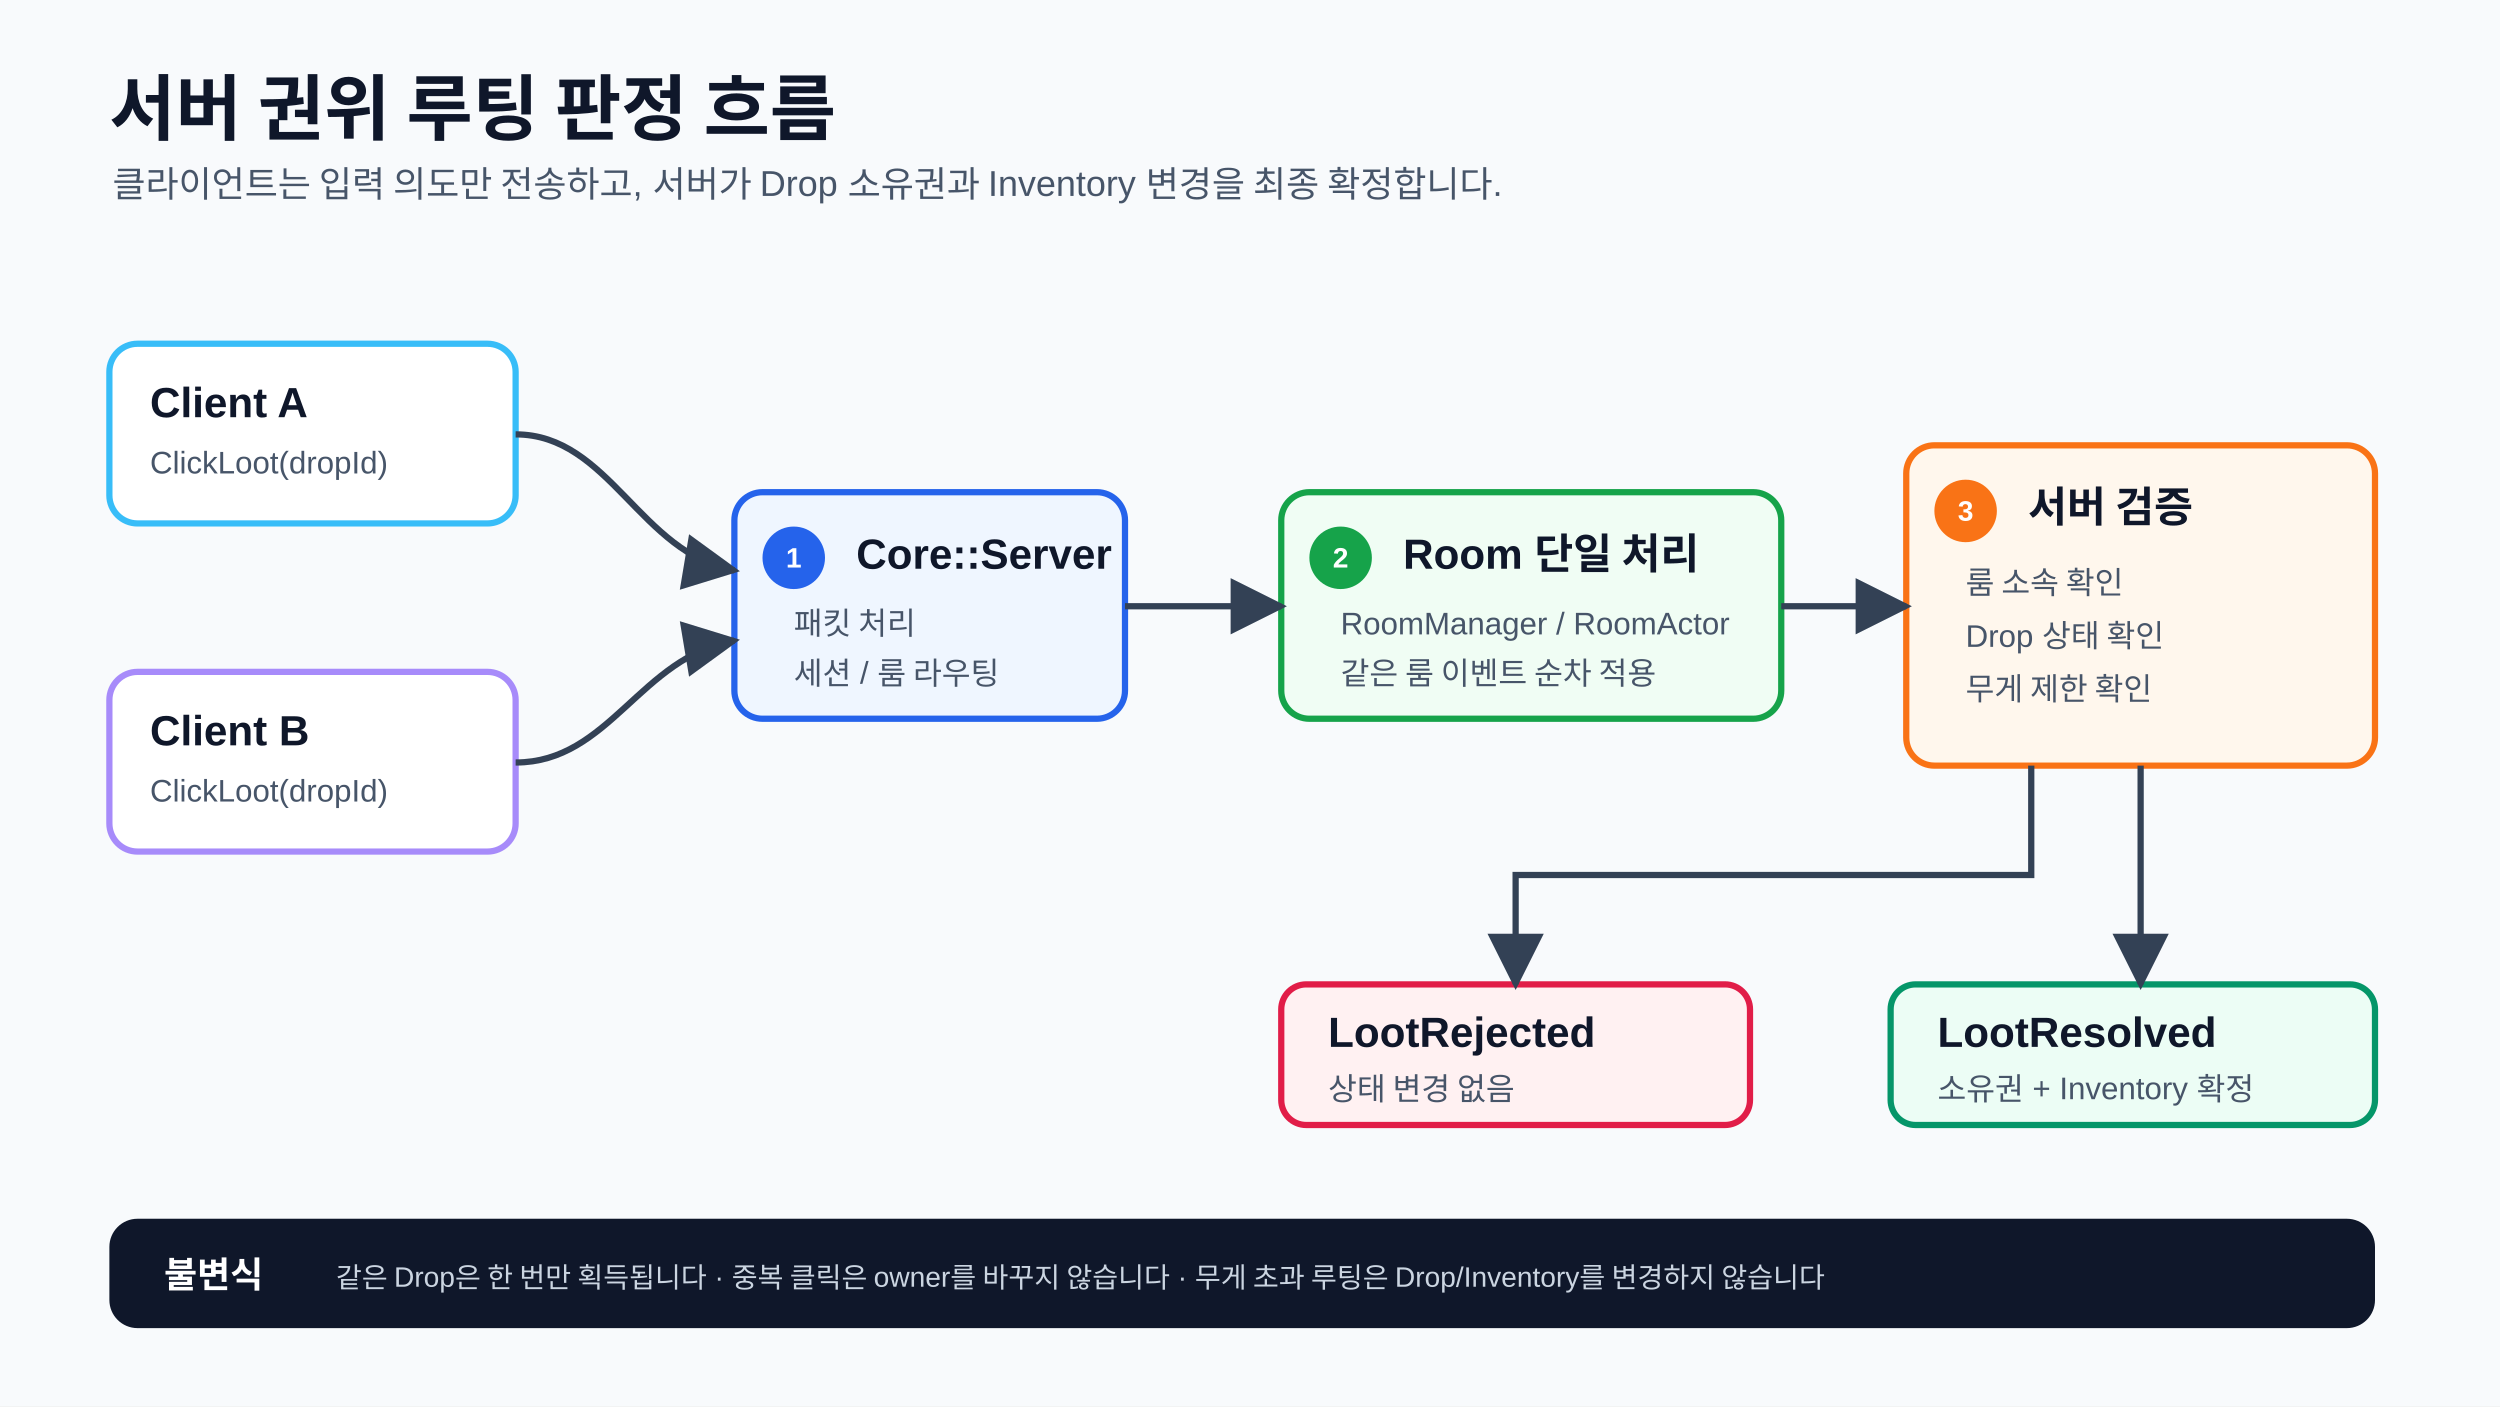
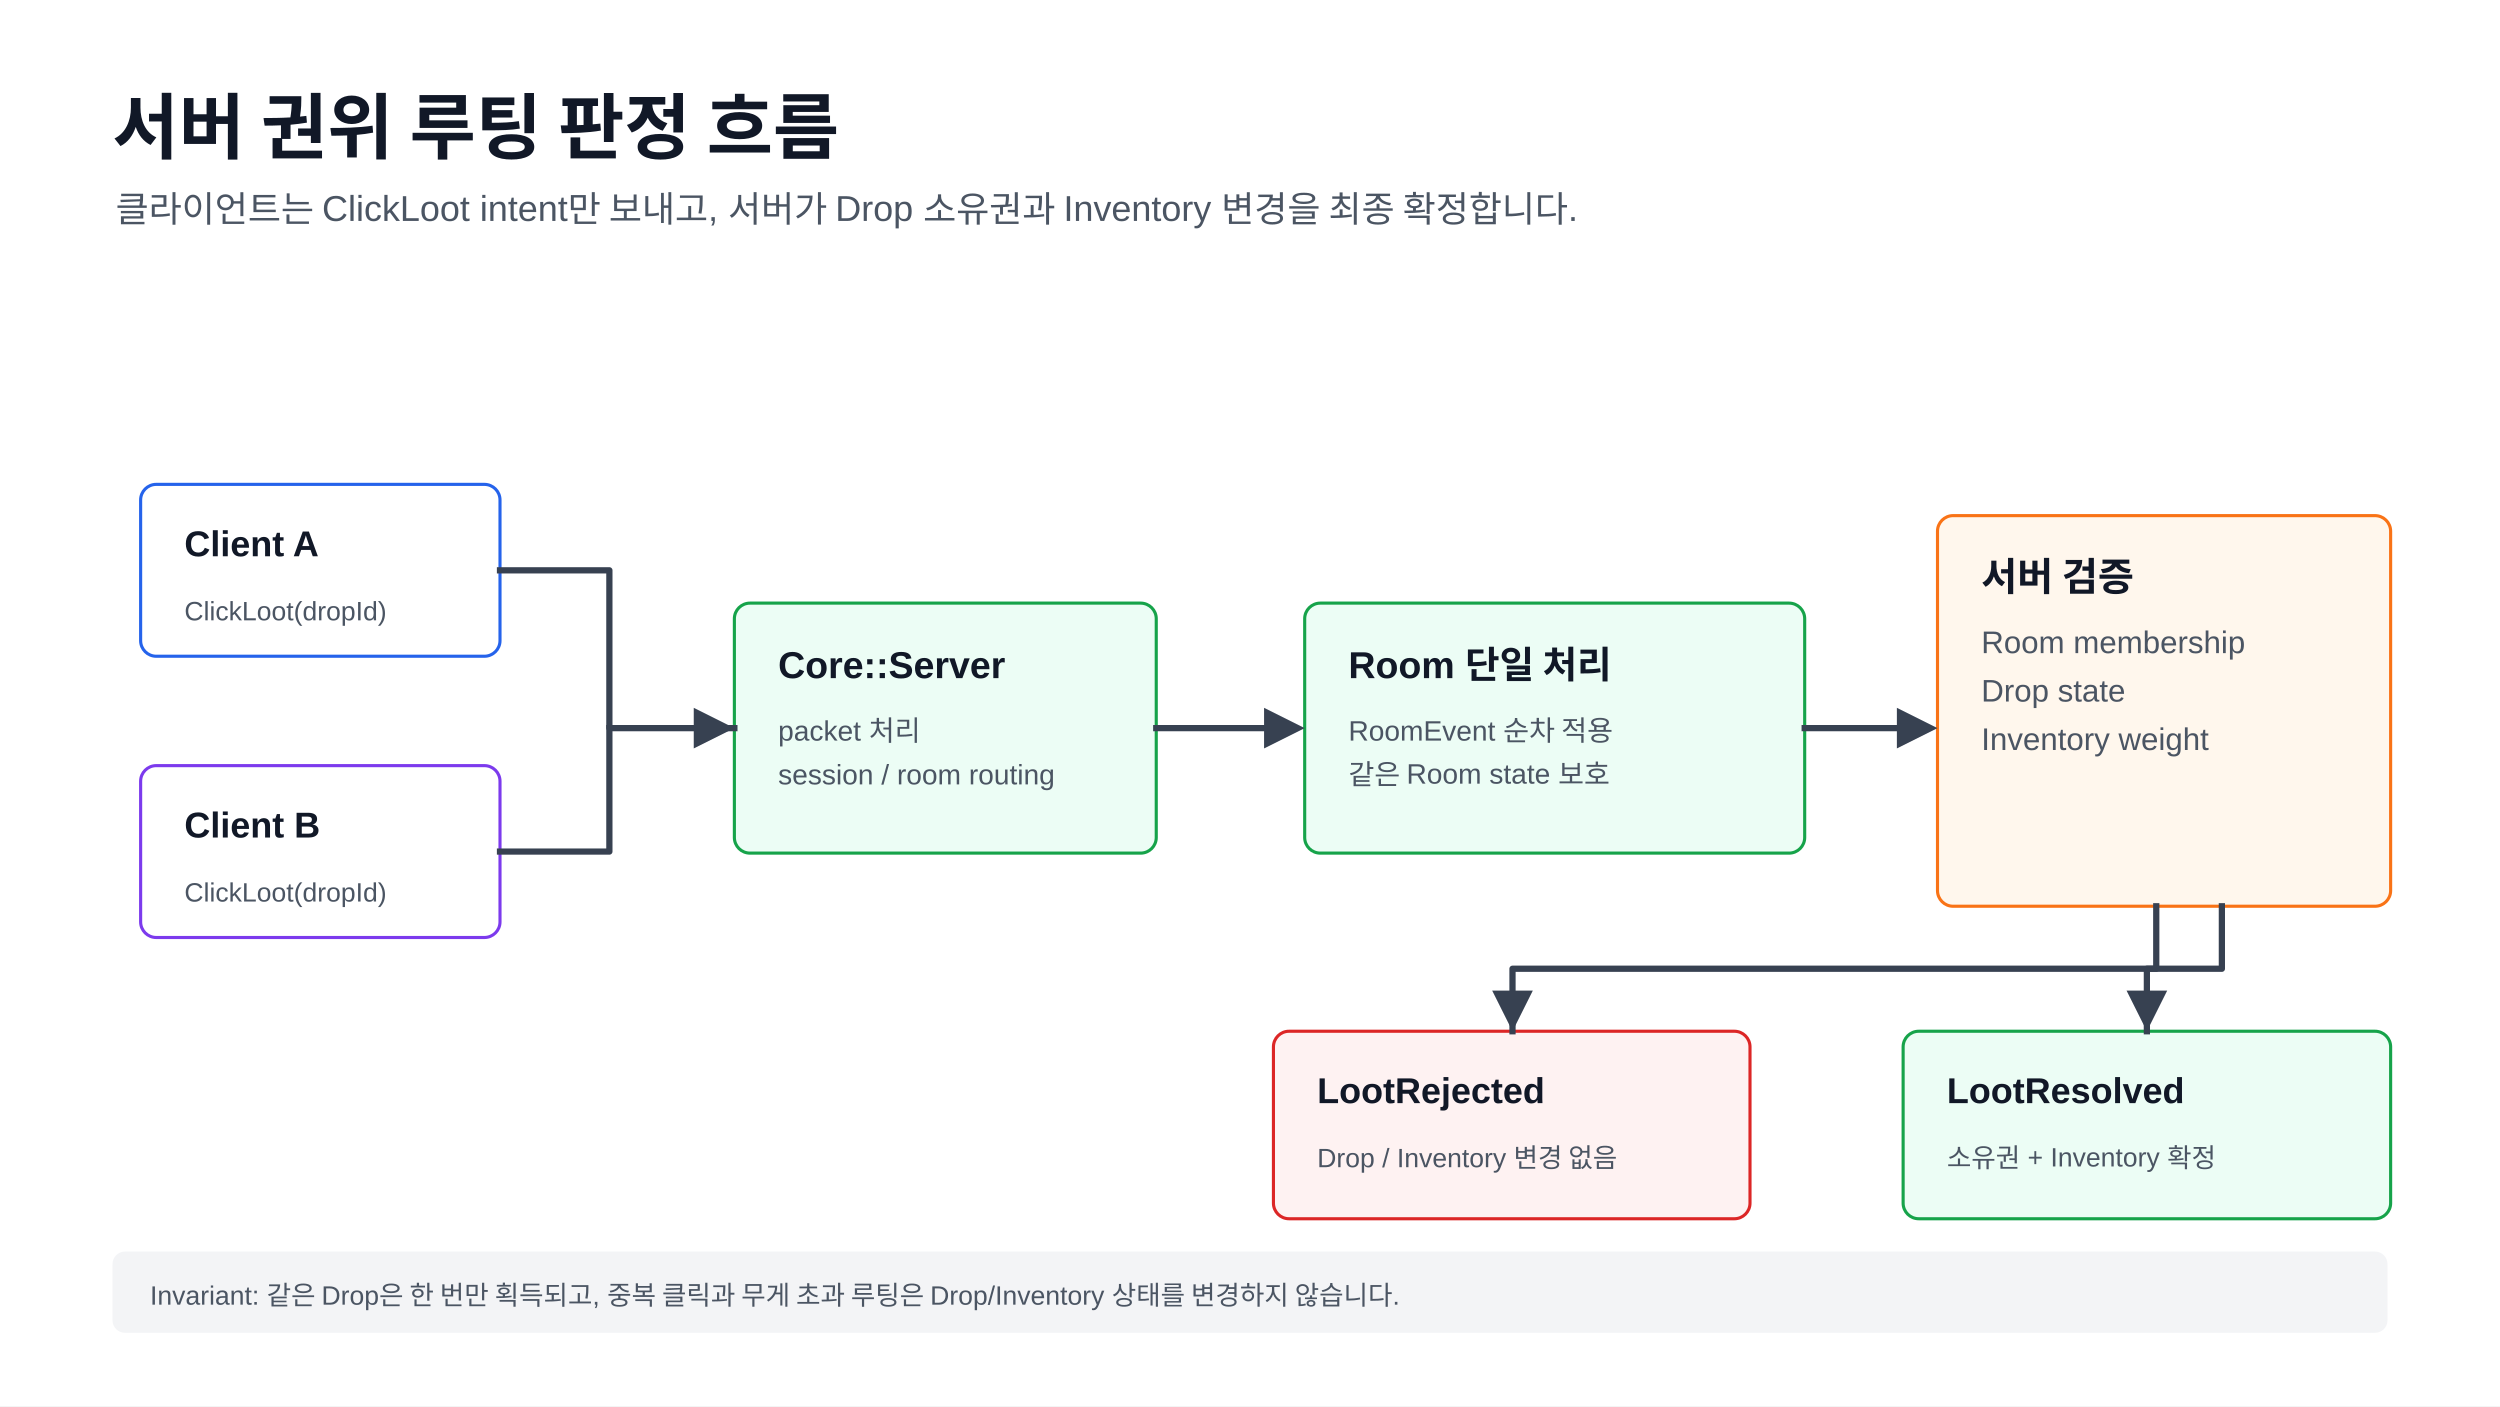
- <svg xmlns="http://www.w3.org/2000/svg" width="1600" height="900" viewBox="0 0 1600 900" role="img" aria-labelledby="title desc">
-   <defs>
-     <marker id="arrow" viewBox="0 0 10 10" refX="9" refY="5" markerWidth="9" markerHeight="9" orient="auto-start-reverse">
-       <path d="M 0 0 L 10 5 L 0 10 z" fill="#334155" />
-     </marker>
-     <style>
-       .title { font: 800 46px "Apple SD Gothic Neo", "Noto Sans KR", Arial, sans-serif; fill: #0f172a; }
-       .subtitle { font: 500 23px "Apple SD Gothic Neo", "Noto Sans KR", Arial, sans-serif; fill: #475569; }
-       .box-title { font: 800 27px "Apple SD Gothic Neo", "Noto Sans KR", Arial, sans-serif; fill: #0f172a; }
-       .box-text { font: 500 20px "Apple SD Gothic Neo", "Noto Sans KR", Arial, sans-serif; fill: #475569; }
-       .badge { font: 800 18px "Apple SD Gothic Neo", "Noto Sans KR", Arial, sans-serif; fill: #ffffff; text-anchor: middle; dominant-baseline: central; }
-       .note { font: 700 23px "Apple SD Gothic Neo", "Noto Sans KR", Arial, sans-serif; fill: #ffffff; }
-       .small { font: 500 18px "Apple SD Gothic Neo", "Noto Sans KR", Arial, sans-serif; fill: #cbd5e1; }
-       .arrow { stroke: #334155; stroke-width: 4; fill: none; marker-end: url(#arrow); }
-     </style>
-   </defs>
-   <rect width="1600" height="900" fill="#f8fafc" />
-   <text x="70" y="86" class="title">서버 권위 루팅 판정 흐름</text>
-   <text x="72" y="126" class="subtitle">클라이언트는 입력 의도만 전송하고, 서버가 Drop 소유권과 Inventory 변경을 최종 확정합니다.</text>
-   <rect x="70" y="220" width="260" height="115" rx="18" fill="#ffffff" stroke="#38bdf8" stroke-width="4" />
-   <text x="96" y="267" class="box-title">Client A</text>
-   <text x="96" y="303" class="box-text">ClickLoot(dropId)</text>
-   <rect x="70" y="430" width="260" height="115" rx="18" fill="#ffffff" stroke="#a78bfa" stroke-width="4" />
-   <text x="96" y="477" class="box-title">Client B</text>
-   <text x="96" y="513" class="box-text">ClickLoot(dropId)</text>
-   <rect x="470" y="315" width="250" height="145" rx="18" fill="#eff6ff" stroke="#2563eb" stroke-width="4" />
-   <circle cx="508" cy="357" r="20" fill="#2563eb" />
-   <text x="508" y="357" class="badge">1</text>
-   <text x="548" y="364" class="box-title">Core::Server</text>
-   <text x="508" y="406" class="box-text">패킷 처리</text>
-   <text x="508" y="438" class="box-text">세션 / 룸 라우팅</text>
-   <rect x="820" y="315" width="320" height="145" rx="18" fill="#f0fdf4" stroke="#16a34a" stroke-width="4" />
-   <circle cx="858" cy="357" r="20" fill="#16a34a" />
-   <text x="858" y="357" class="badge">2</text>
-   <text x="898" y="364" class="box-title">Room 단일 처리</text>
-   <text x="858" y="406" class="box-text">RoomManager / RoomActor</text>
-   <text x="858" y="438" class="box-text">같은 룸 이벤트 순차 적용</text>
-   <rect x="1220" y="285" width="300" height="205" rx="18" fill="#fff7ed" stroke="#f97316" stroke-width="4" />
-   <circle cx="1258" cy="327" r="20" fill="#f97316" />
-   <text x="1258" y="327" class="badge">3</text>
-   <text x="1298" y="334" class="box-title">서버 검증</text>
-   <text x="1258" y="380" class="box-text">룸 소속 확인</text>
-   <text x="1258" y="414" class="box-text">Drop 상태 확인</text>
-   <text x="1258" y="448" class="box-text">무게 제한 확인</text>
-   <rect x="820" y="630" width="300" height="90" rx="16" fill="#fff1f2" stroke="#e11d48" stroke-width="4" />
-   <text x="850" y="670" class="box-title">LootRejected</text>
-   <text x="850" y="704" class="box-text">상태 변경 없음</text>
-   <rect x="1210" y="630" width="310" height="90" rx="16" fill="#ecfdf5" stroke="#059669" stroke-width="4" />
-   <text x="1240" y="670" class="box-title">LootResolved</text>
-   <text x="1240" y="704" class="box-text">소유권 + Inventory 확정</text>
-   <path class="arrow" d="M330 278 C390 278 410 355 470 365" />
-   <path class="arrow" d="M330 488 C390 488 410 420 470 410" />
-   <path class="arrow" d="M720 388 H820" />
-   <path class="arrow" d="M1140 388 H1220" />
-   <path class="arrow" d="M1370 490 V630" />
-   <path class="arrow" d="M1300 490 V560 H970 V630" />
-   <rect x="70" y="780" width="1450" height="70" rx="18" fill="#0f172a" />
-   <text x="105" y="824" class="note">불변식</text>
-   <text x="215" y="824" class="small">같은 Drop은 한 번만 획득됩니다 · 중복 클릭은 owner를 바꾸지 않습니다 · 무게 초과 루팅은 Drop/Inventory를 변경하지 않습니다</text>
+ <svg xmlns="http://www.w3.org/2000/svg" width="1600" height="900" viewBox="0 0 1600 900" role="img" aria-label="서버 권위 루팅 판정 흐름">
+   <rect width="1600" height="900" fill="#ffffff" />
+   <text text-anchor="start" font-family="'Noto Sans KR', 'Apple SD Gothic Neo', 'Malgun Gothic', Arial, sans-serif" font-size="46" font-weight="800" fill="#111827">
+     <tspan x="72" y="98">서버 권위 루팅 판정 흐름</tspan>
+   </text>
+   <text text-anchor="start" font-family="'Noto Sans KR', 'Apple SD Gothic Neo', 'Malgun Gothic', Arial, sans-serif" font-size="23" font-weight="400" fill="#4b5563">
+     <tspan x="74" y="142">클라이언트는 ClickLoot intent만 보내고, 서버가 Drop 소유권과 Inventory 변경을 최종 확정합니다.</tspan>
+   </text>
+   <rect x="90" y="310" width="230" height="110" rx="10" fill="#ffffff" stroke="#2563eb" stroke-width="2" />
+   <text text-anchor="start" font-family="'Noto Sans KR', 'Apple SD Gothic Neo', 'Malgun Gothic', Arial, sans-serif" font-size="23" font-weight="700" fill="#111827">
+     <tspan x="118" y="356">Client A</tspan>
+   </text>
+   <text text-anchor="start" font-family="'Noto Sans KR', 'Apple SD Gothic Neo', 'Malgun Gothic', Arial, sans-serif" font-size="17" font-weight="400" fill="#4b5563">
+     <tspan x="118" y="397">ClickLoot(dropId)</tspan>
+   </text>
+   <rect x="90" y="490" width="230" height="110" rx="10" fill="#ffffff" stroke="#7c3aed" stroke-width="2" />
+   <text text-anchor="start" font-family="'Noto Sans KR', 'Apple SD Gothic Neo', 'Malgun Gothic', Arial, sans-serif" font-size="23" font-weight="700" fill="#111827">
+     <tspan x="118" y="536">Client B</tspan>
+   </text>
+   <text text-anchor="start" font-family="'Noto Sans KR', 'Apple SD Gothic Neo', 'Malgun Gothic', Arial, sans-serif" font-size="17" font-weight="400" fill="#4b5563">
+     <tspan x="118" y="577">ClickLoot(dropId)</tspan>
+   </text>
+   <rect x="470" y="386" width="270" height="160" rx="10" fill="#ecfdf5" stroke="#16a34a" stroke-width="2" />
+   <text text-anchor="start" font-family="'Noto Sans KR', 'Apple SD Gothic Neo', 'Malgun Gothic', Arial, sans-serif" font-size="24" font-weight="700" fill="#111827">
+     <tspan x="498" y="434">Core::Server</tspan>
+   </text>
+   <text text-anchor="start" font-family="'Noto Sans KR', 'Apple SD Gothic Neo', 'Malgun Gothic', Arial, sans-serif" font-size="18" font-weight="400" fill="#4b5563">
+     <tspan x="498" y="474">packet 처리</tspan>
+     <tspan x="498" dy="28">session / room routing</tspan>
+   </text>
+   <rect x="835" y="386" width="320" height="160" rx="10" fill="#ecfdf5" stroke="#16a34a" stroke-width="2" />
+   <text text-anchor="start" font-family="'Noto Sans KR', 'Apple SD Gothic Neo', 'Malgun Gothic', Arial, sans-serif" font-size="24" font-weight="700" fill="#111827">
+     <tspan x="863" y="434">Room 단일 처리</tspan>
+   </text>
+   <text text-anchor="start" font-family="'Noto Sans KR', 'Apple SD Gothic Neo', 'Malgun Gothic', Arial, sans-serif" font-size="18" font-weight="400" fill="#4b5563">
+     <tspan x="863" y="474">RoomEvent 순차 적용</tspan>
+     <tspan x="863" dy="28">같은 Room state 보호</tspan>
+   </text>
+   <rect x="1240" y="330" width="290" height="250" rx="10" fill="#fff7ed" stroke="#f97316" stroke-width="2" />
+   <text text-anchor="start" font-family="'Noto Sans KR', 'Apple SD Gothic Neo', 'Malgun Gothic', Arial, sans-serif" font-size="25" font-weight="700" fill="#111827">
+     <tspan x="1268" y="378">서버 검증</tspan>
+   </text>
+   <text text-anchor="start" font-family="'Noto Sans KR', 'Apple SD Gothic Neo', 'Malgun Gothic', Arial, sans-serif" font-size="20" font-weight="400" fill="#4b5563">
+     <tspan x="1268" y="418">Room membership</tspan>
+     <tspan x="1268" dy="31">Drop state</tspan>
+     <tspan x="1268" dy="31">Inventory weight</tspan>
+   </text>
+   <rect x="815" y="660" width="305" height="120" rx="10" fill="#fef2f2" stroke="#dc2626" stroke-width="2" />
+   <text text-anchor="start" font-family="'Noto Sans KR', 'Apple SD Gothic Neo', 'Malgun Gothic', Arial, sans-serif" font-size="23" font-weight="700" fill="#111827">
+     <tspan x="843" y="706">LootRejected</tspan>
+   </text>
+   <text text-anchor="start" font-family="'Noto Sans KR', 'Apple SD Gothic Neo', 'Malgun Gothic', Arial, sans-serif" font-size="17" font-weight="400" fill="#4b5563">
+     <tspan x="843" y="747">Drop / Inventory 변경 없음</tspan>
+   </text>
+   <rect x="1218" y="660" width="312" height="120" rx="10" fill="#ecfdf5" stroke="#16a34a" stroke-width="2" />
+   <text text-anchor="start" font-family="'Noto Sans KR', 'Apple SD Gothic Neo', 'Malgun Gothic', Arial, sans-serif" font-size="23" font-weight="700" fill="#111827">
+     <tspan x="1246" y="706">LootResolved</tspan>
+   </text>
+   <text text-anchor="start" font-family="'Noto Sans KR', 'Apple SD Gothic Neo', 'Malgun Gothic', Arial, sans-serif" font-size="17" font-weight="400" fill="#4b5563">
+     <tspan x="1246" y="747">소유권 + Inventory 확정</tspan>
+   </text>
+   <polyline points="320,365 390,365 390,466 470,466" fill="none" stroke="#374151" stroke-width="4" stroke-linecap="square" stroke-linejoin="round" />
+   <polyline points="320,545 390,545 390,466" fill="none" stroke="#374151" stroke-width="4" stroke-linecap="square" stroke-linejoin="round" />
+   <polygon points="444,453 470,466 444,479" fill="#374151" />
+   <line x1="740" y1="466" x2="811" y2="466" stroke="#374151" stroke-width="4" stroke-linecap="square" />
+   <polygon points="809,453 835,466 809,479" fill="#374151" />
+   <line x1="1155" y1="466" x2="1216" y2="466" stroke="#374151" stroke-width="4" stroke-linecap="square" />
+   <polygon points="1214,453 1240,466 1214,479" fill="#374151" />
+   <polyline points="1380,580 1380,620 968,620 968,660" fill="none" stroke="#374151" stroke-width="4" stroke-linecap="square" stroke-linejoin="round" />
+   <polygon points="955,634 981,634 968,660" fill="#374151" />
+   <polyline points="1422,580 1422,620 1374,620 1374,660" fill="none" stroke="#374151" stroke-width="4" stroke-linecap="square" stroke-linejoin="round" />
+   <polygon points="1361,634 1387,634 1374,660" fill="#374151" />
+   <rect x="72" y="801" width="1456" height="52" rx="8" fill="#f3f4f6" />
+   <text text-anchor="start" font-family="'Noto Sans KR', 'Apple SD Gothic Neo', 'Malgun Gothic', Arial, sans-serif" font-size="17" font-weight="400" fill="#4b5563">
+     <tspan x="96" y="835">Invariant: 같은 Drop은 한 번만 획득되고, 중복 클릭과 무게 초과 루팅은 Drop/Inventory 상태를 변경하지 않습니다.</tspan>
+   </text>
</svg>
